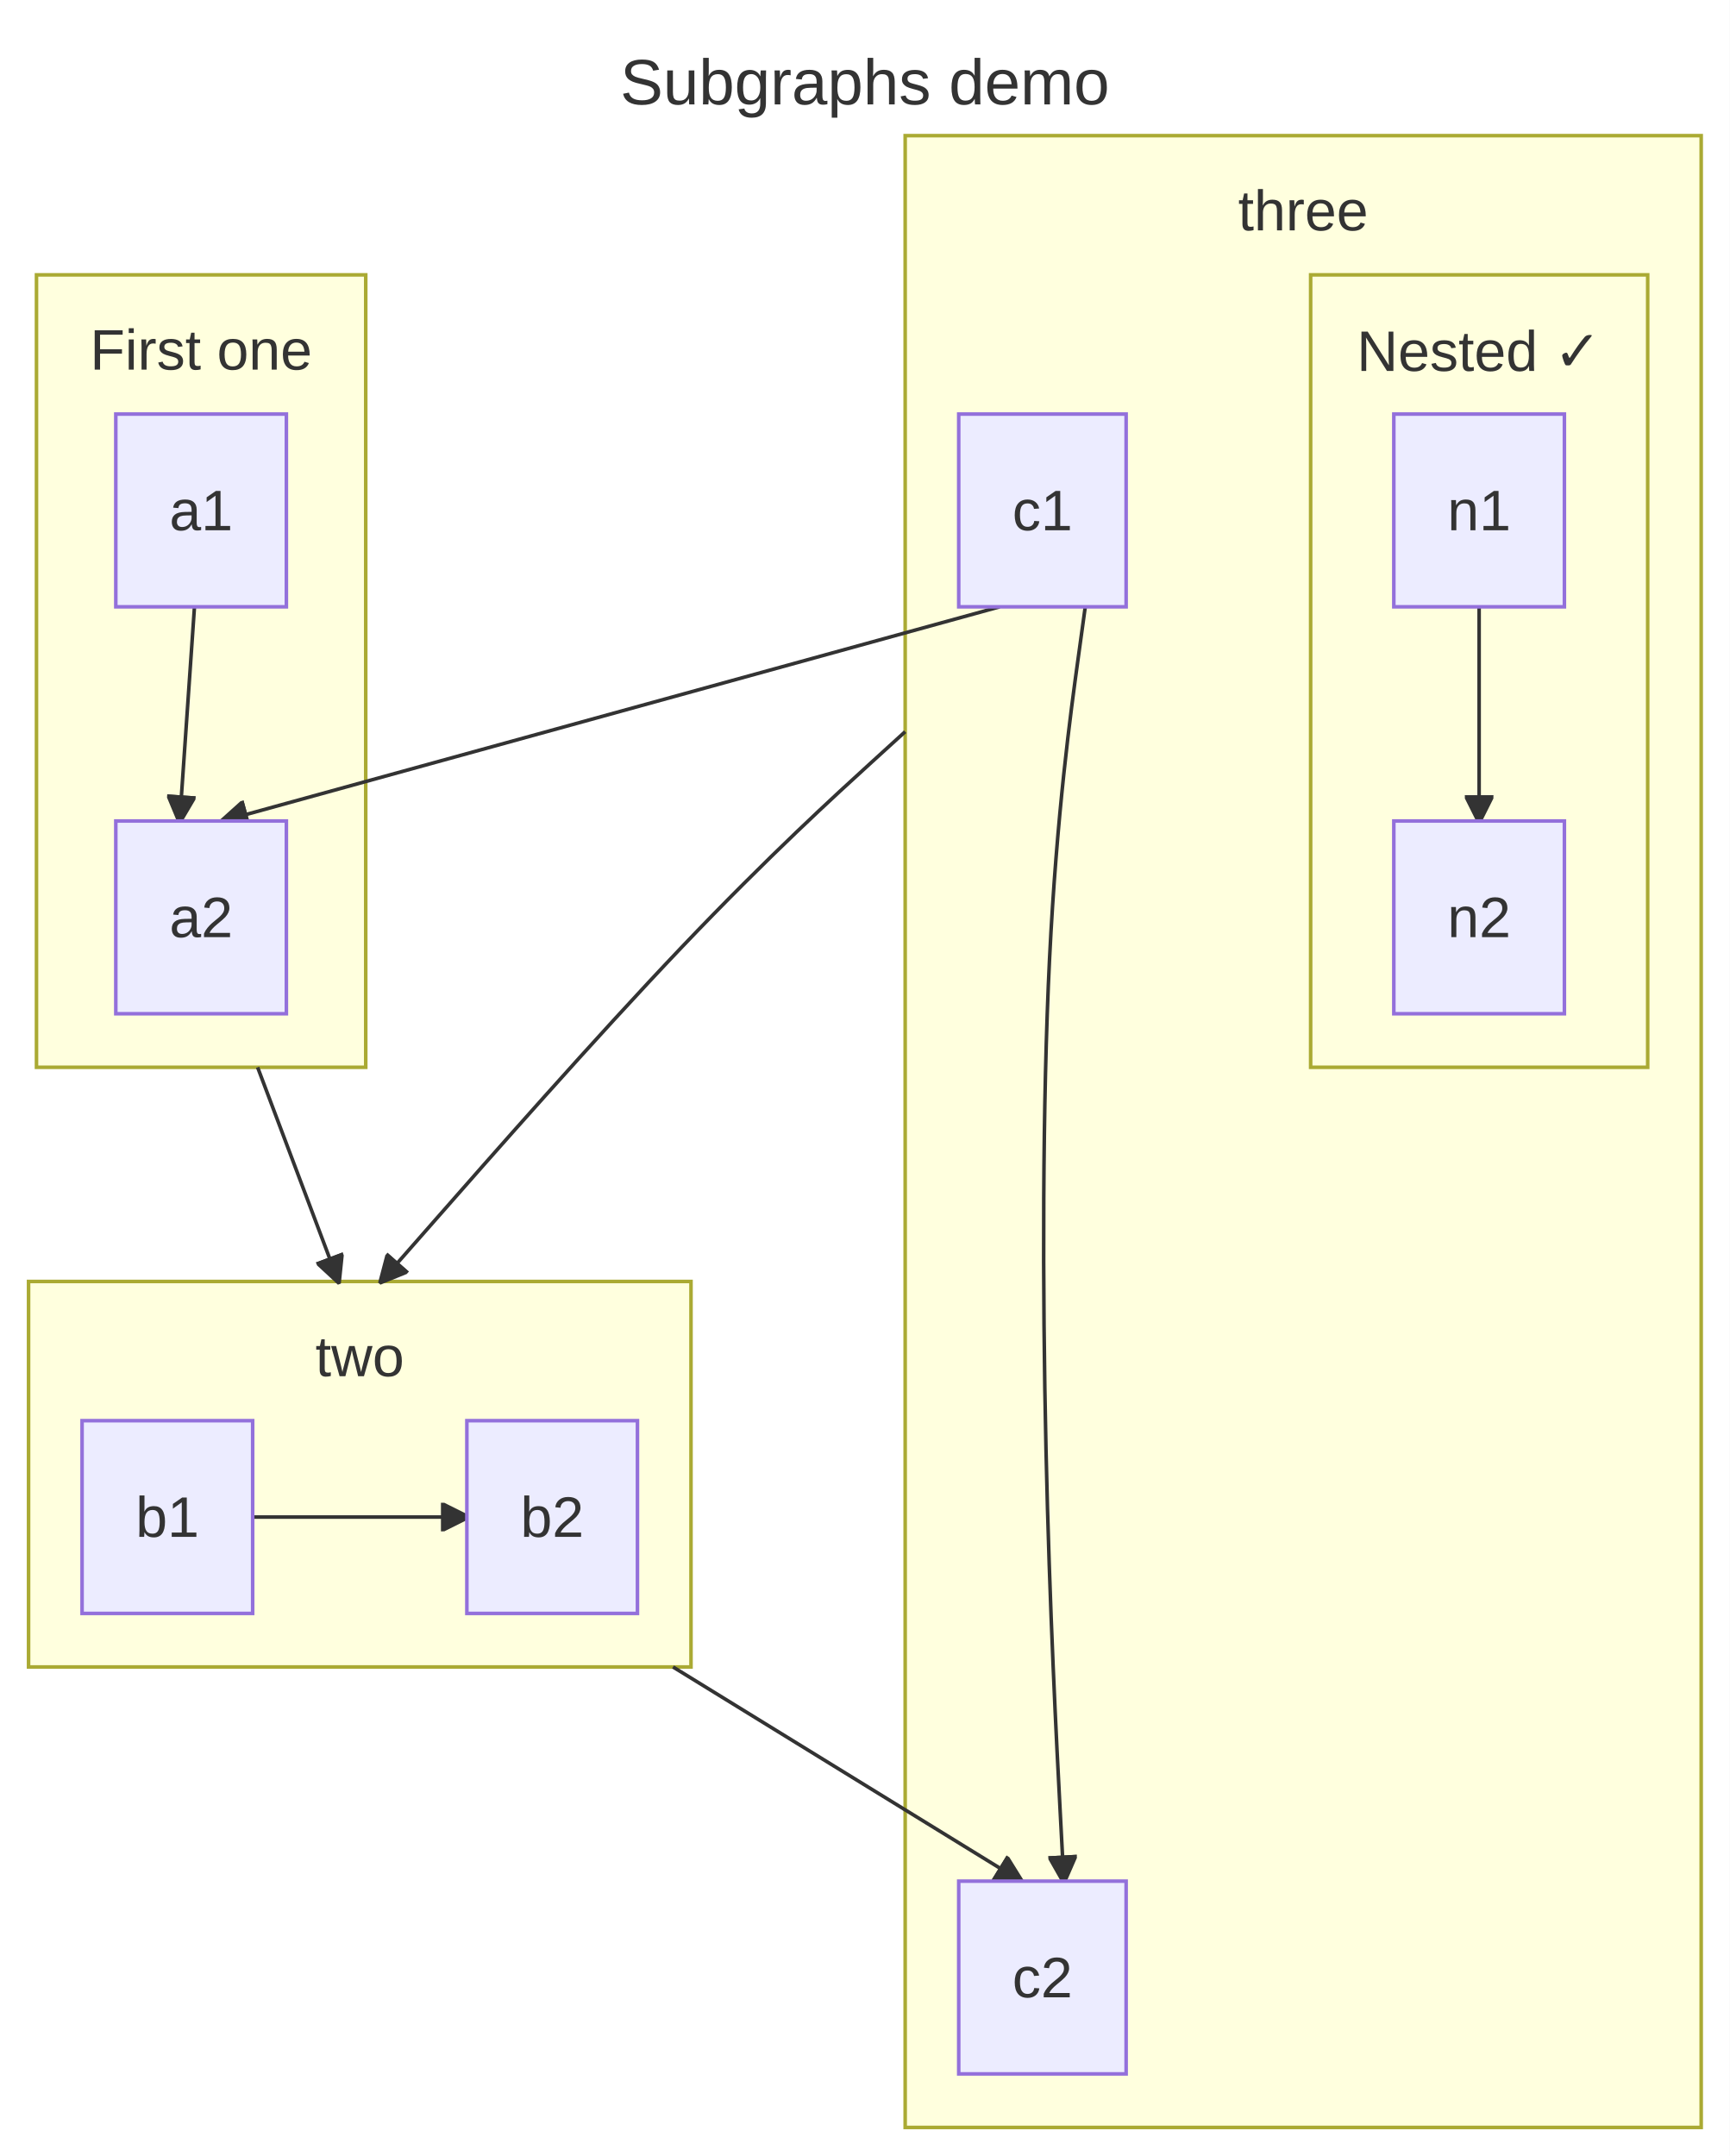
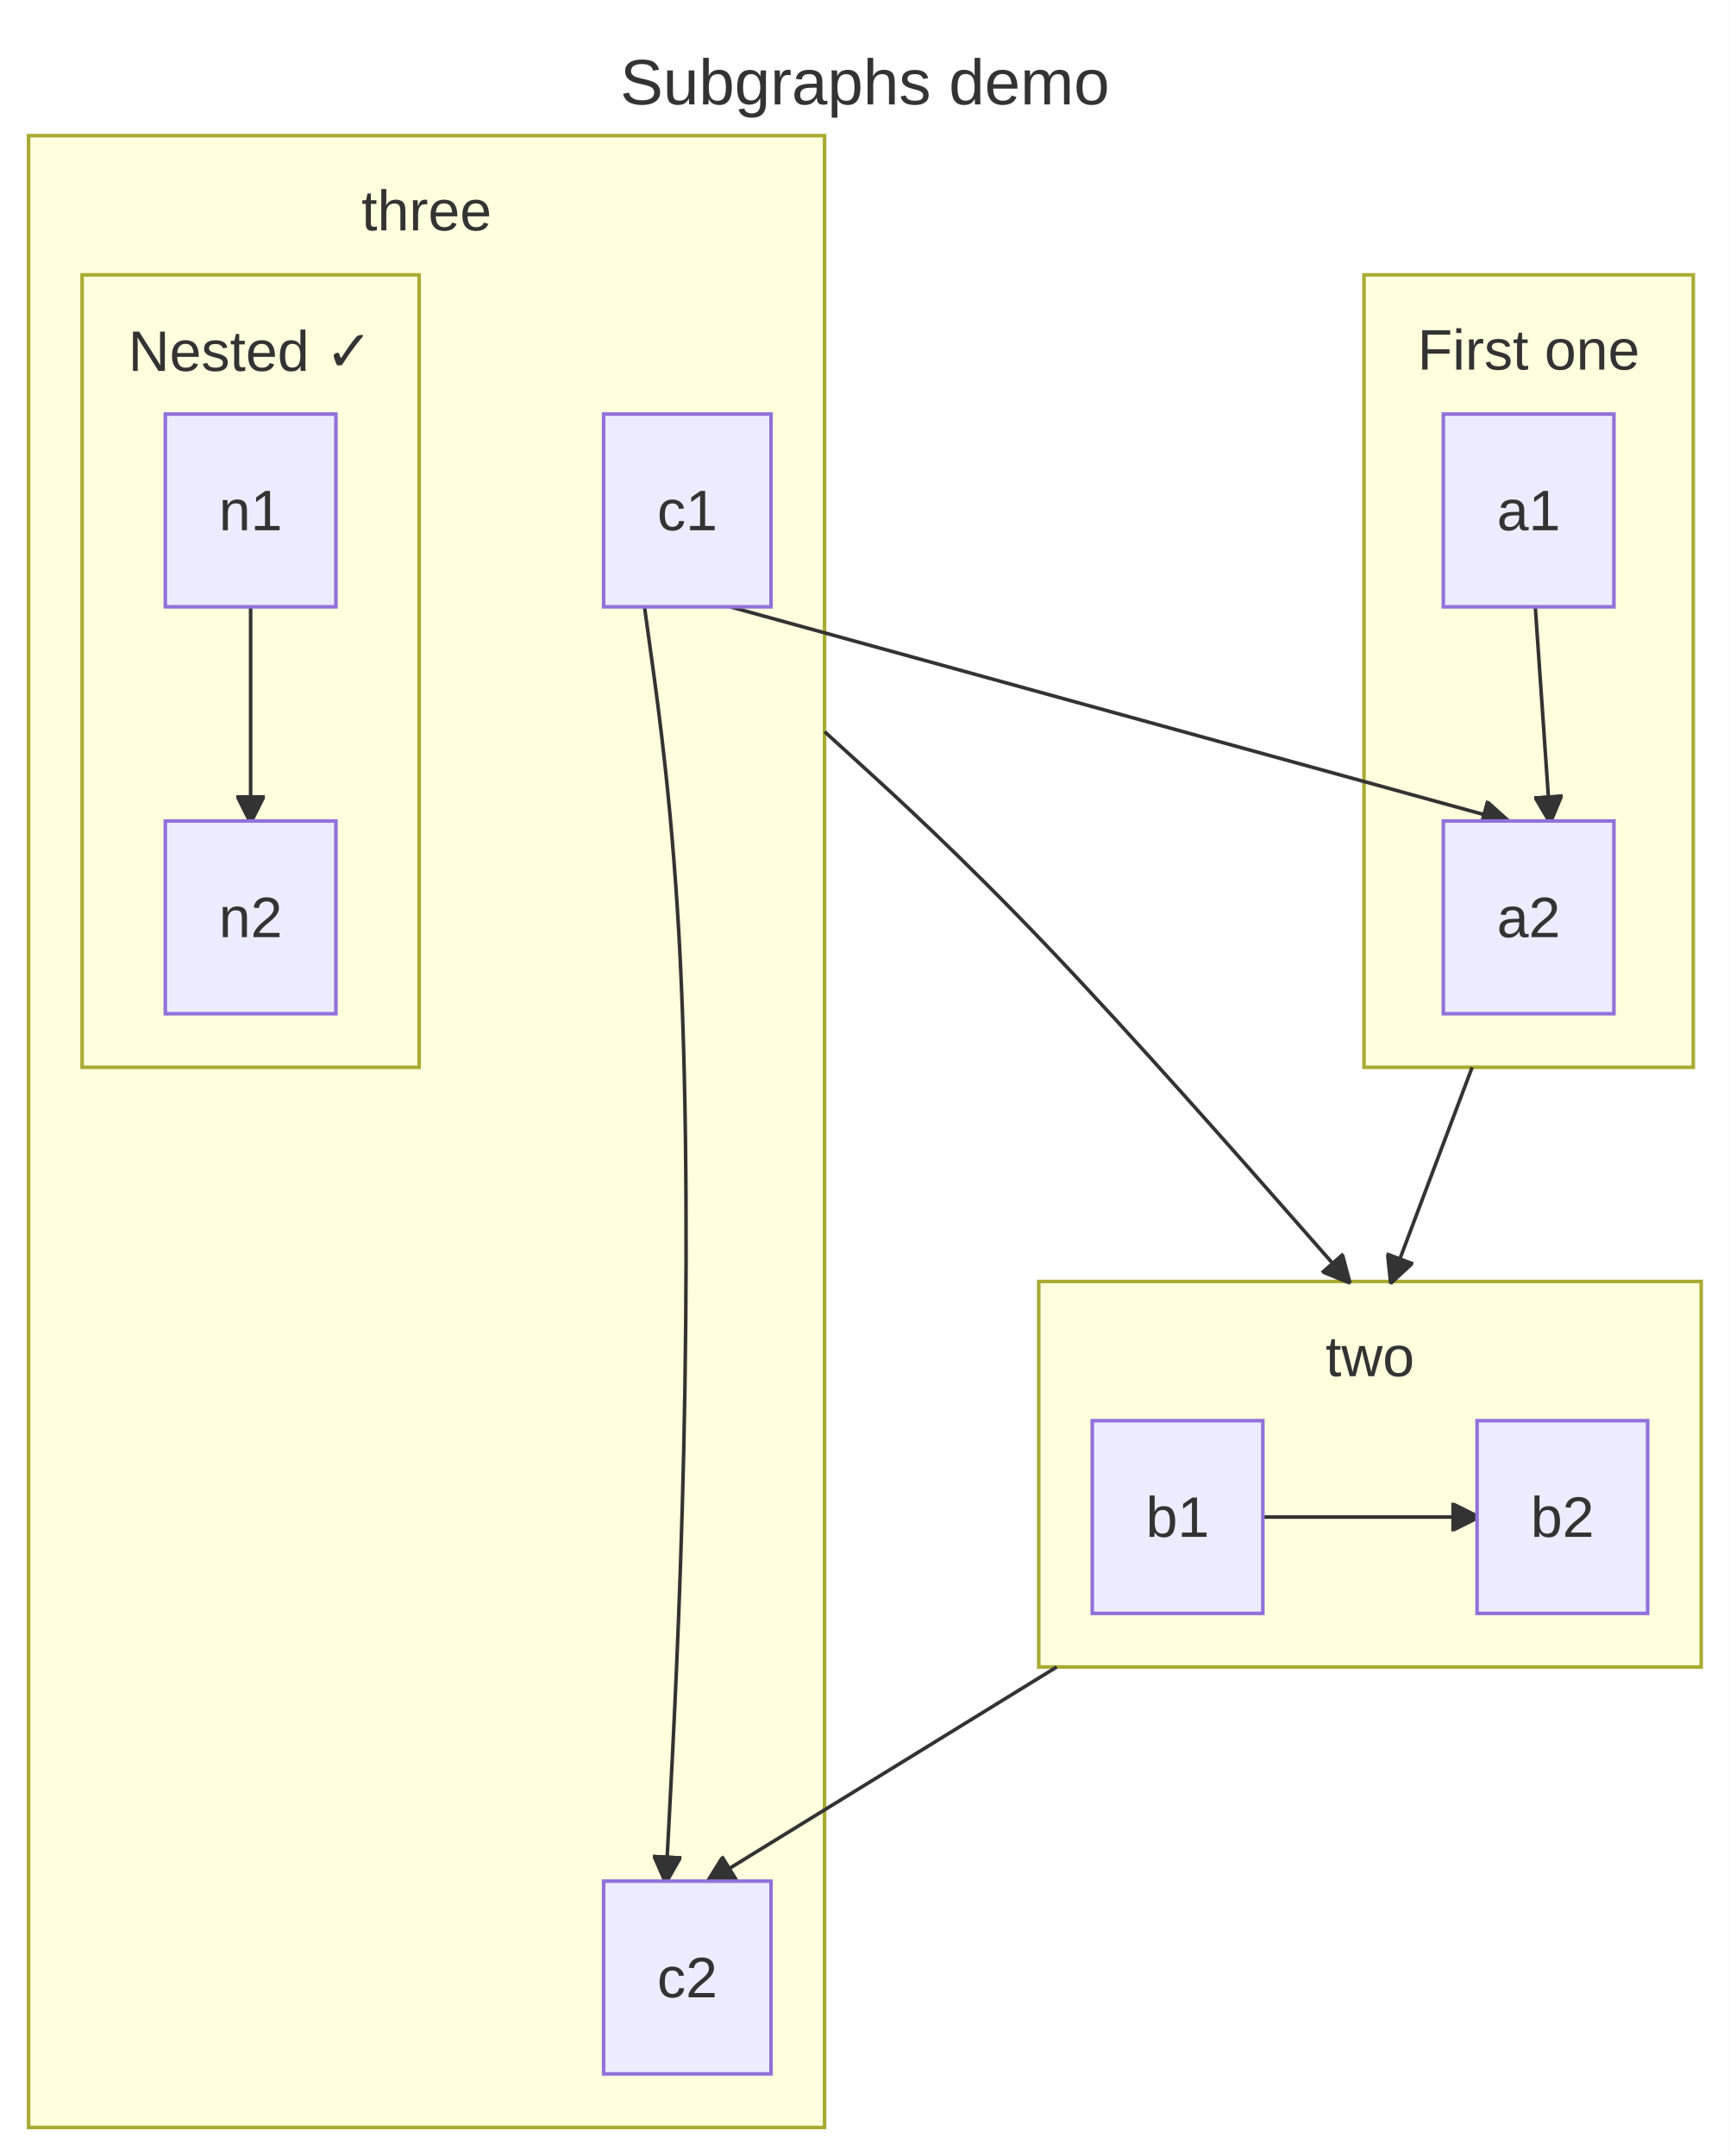
- <svg xmlns="http://www.w3.org/2000/svg" id="mermaid" class="flowchart" width="484.58" height="604" viewBox="-63.51 -38 484.58 604" role="graphics-document document" aria-roledescription="flowchart-v2">
+ <svg xmlns="http://www.w3.org/2000/svg" id="mermaid" class="flowchart" width="484.58" height="604" viewBox="-421.07 -38 484.58 604" role="graphics-document document" aria-roledescription="flowchart-v2">
  <style>#mermaid{font-family:"trebuchet ms",verdana,arial,sans-serif;font-size:16px;fill:#333;}#mermaid .node rect,#mermaid .node circle,#mermaid .node ellipse,#mermaid .node polygon,#mermaid .node path{fill:#ECECFF;stroke:#9370DB;stroke-width:1px;}#mermaid .flowchart-link{stroke:#333333;fill:none;stroke-width:1px;}#mermaid .thick{stroke-width:3.5px;}#mermaid .dotted{stroke-dasharray:3;}#mermaid .edgeLabel rect{fill:rgba(232,232,232,0.8);stroke:none;}#mermaid .cluster rect{fill:#ffffde;stroke:#aaaa33;stroke-width:1px;}#mermaid .marker{fill:#333333;stroke:#333333;}#mermaid text{fill:#333;text-anchor:middle;dominant-baseline:central;}#mermaid .title{font-size:18px;}</style>
  <defs>
    <marker id="mm-arrow-end" class="marker" viewBox="0 0 10 10" refX="9" refY="5" markerUnits="userSpaceOnUse" markerWidth="8" markerHeight="8" orient="auto">
      <path d="M 0 0 L 10 5 L 0 10 z" class="marker" />
    </marker>
    <marker id="mm-arrow-start" class="marker" viewBox="0 0 10 10" refX="1" refY="5" markerUnits="userSpaceOnUse" markerWidth="8" markerHeight="8" orient="auto">
      <path d="M 10 0 L 0 5 L 10 10 z" class="marker" />
    </marker>
    <marker id="mm-circle-end" class="marker" viewBox="0 0 10 10" refX="9" refY="5" markerUnits="userSpaceOnUse" markerWidth="10" markerHeight="10" orient="auto">
      <circle cx="5" cy="5" r="4" class="marker" />
    </marker>
    <marker id="mm-circle-start" class="marker" viewBox="0 0 10 10" refX="1" refY="5" markerUnits="userSpaceOnUse" markerWidth="10" markerHeight="10" orient="auto">
      <circle cx="5" cy="5" r="4" class="marker" />
    </marker>
    <marker id="mm-cross-end" class="marker" viewBox="0 0 11 11" refX="10" refY="5.5" markerUnits="userSpaceOnUse" markerWidth="11" markerHeight="11" orient="auto">
      <path d="M 1 1 L 10 10 M 10 1 L 1 10" class="marker" style="stroke-width:2px" />
    </marker>
    <marker id="mm-cross-start" class="marker" viewBox="0 0 11 11" refX="1" refY="5.5" markerUnits="userSpaceOnUse" markerWidth="11" markerHeight="11" orient="auto">
      <path d="M 1 1 L 10 10 M 10 1 L 1 10" class="marker" style="stroke-width:2px" />
    </marker>
  </defs>
-   <rect x="-63.51" y="-38" width="484.58" height="604" fill="white" />
-   <text class="title" x="178.78" y="-15">Subgraphs demo</text>
+   <rect x="-421.07" y="-38" width="484.58" height="604" fill="white" />
+   <text class="title" x="-178.78" y="-15">Subgraphs demo</text>
  <g class="root">
    <g class="clusters">
      <g class="cluster" id="one">
-         <rect x="-53.29" y="39" width="92.24" height="222" />
-         <text class="cluster-label" x="-7.17" y="60">First one</text>
+         <rect x="-38.95" y="39" width="92.24" height="222" />
+         <text class="cluster-label" x="7.17" y="60">First one</text>
      </g>
      <g class="cluster" id="two">
-         <rect x="-55.51" y="321" width="185.58" height="108" />
-         <text class="cluster-label" x="37.28" y="342">two</text>
+         <rect x="-130.07" y="321" width="185.58" height="108" />
+         <text class="cluster-label" x="-37.28" y="342">two</text>
      </g>
      <g class="cluster" id="three">
-         <rect x="190.07" y="0" width="223" height="558" />
-         <text class="cluster-label" x="301.57" y="21">three</text>
+         <rect x="-413.07" y="0" width="223" height="558" />
+         <text class="cluster-label" x="-301.57" y="21">three</text>
      </g>
      <g class="cluster" id="nested">
-         <rect x="303.66" y="39" width="94.42" height="222" />
-         <text class="cluster-label" x="350.86" y="60">Nested ✓</text>
+         <rect x="-398.07" y="39" width="94.42" height="222" />
+         <text class="cluster-label" x="-350.86" y="60">Nested ✓</text>
      </g>
    </g>
    <g class="edgePaths">
-       <path id="L_c1_a2_0" class="flowchart-link" d="M216.52,132L-1.17,192" marker-end="url(#mm-arrow-end)" />
-       <path id="L_a1_a2_1" class="flowchart-link" d="M-9.03,132L-13.17,192" marker-end="url(#mm-arrow-end)" />
-       <path id="L_b1_b2_2" class="flowchart-link" d="M7.28,387L67.28,387" marker-end="url(#mm-arrow-end)" />
-       <path id="L_c1_c2_3" class="flowchart-link" d="M240.52,132L238.52,146.5C236.52,161 232.52,190 230.52,230.5C228.52,271 228.52,323 229.52,368C230.52,413 232.52,451 233.52,470L234.52,489" marker-end="url(#mm-arrow-end)" />
-       <path id="L_n1_n2_4" class="flowchart-link" d="M350.86,132L350.86,192" marker-end="url(#mm-arrow-end)" />
-       <path id="L_one_two_5" class="flowchart-link" d="M8.66,261L31.28,321" marker-end="url(#mm-arrow-end)" />
-       <path id="L_three_two_6" class="flowchart-link" d="M190.07,166.98L180.54,175.65C171.01,184.32 151.96,201.66 127.49,227.33C103.03,253 73.15,287 58.22,304L43.28,321" marker-end="url(#mm-arrow-end)" />
-       <path id="L_two_c2_7" class="flowchart-link" d="M125.03,429L222.52,489" marker-end="url(#mm-arrow-end)" />
+       <path id="L_c1_a2_0" class="flowchart-link" d="M-216.52,132L1.17,192" marker-end="url(#mm-arrow-end)" />
+       <path id="L_a1_a2_1" class="flowchart-link" d="M9.03,132L13.17,192" marker-end="url(#mm-arrow-end)" />
+       <path id="L_b1_b2_2" class="flowchart-link" d="M-67.28,387L-7.28,387" marker-end="url(#mm-arrow-end)" />
+       <path id="L_c1_c2_3" class="flowchart-link" d="M-240.52,132L-238.52,146.5C-236.52,161 -232.52,190 -230.52,230.5C-228.52,271 -228.52,323 -229.52,368C-230.52,413 -232.52,451 -233.52,470L-234.52,489" marker-end="url(#mm-arrow-end)" />
+       <path id="L_n1_n2_4" class="flowchart-link" d="M-350.86,132L-350.86,192" marker-end="url(#mm-arrow-end)" />
+       <path id="L_one_two_5" class="flowchart-link" d="M-8.66,261L-31.28,321" marker-end="url(#mm-arrow-end)" />
+       <path id="L_three_two_6" class="flowchart-link" d="M-190.07,166.98L-180.54,175.65C-171.01,184.32 -151.96,201.66 -127.49,227.33C-103.03,253 -73.15,287 -58.22,304L-43.28,321" marker-end="url(#mm-arrow-end)" />
+       <path id="L_two_c2_7" class="flowchart-link" d="M-125.03,429L-222.52,489" marker-end="url(#mm-arrow-end)" />
    </g>
    <g class="edgeLabels" />
    <g class="nodes">
-       <g class="node default" id="flowchart-c1-0" transform="translate(228.52,105)">
+       <g class="node default" id="flowchart-c1-0" transform="translate(-228.52,105)">
        <rect x="-23.45" y="-27" width="46.9" height="54" />
        <text class="nodeLabel" x="0" y="0">c1</text>
      </g>
-       <g class="node default" id="flowchart-a2-1" transform="translate(-7.17,219)">
+       <g class="node default" id="flowchart-a2-1" transform="translate(7.17,219)">
        <rect x="-23.9" y="-27" width="47.79" height="54" />
        <text class="nodeLabel" x="0" y="0">a2</text>
      </g>
-       <g class="node default" id="flowchart-a1-2" transform="translate(-7.17,105)">
+       <g class="node default" id="flowchart-a1-2" transform="translate(7.17,105)">
        <rect x="-23.9" y="-27" width="47.79" height="54" />
        <text class="nodeLabel" x="0" y="0">a1</text>
      </g>
-       <g class="node default" id="flowchart-b1-3" transform="translate(-16.62,387)">
+       <g class="node default" id="flowchart-b1-3" transform="translate(-91.18,387)">
        <rect x="-23.9" y="-27" width="47.79" height="54" />
        <text class="nodeLabel" x="0" y="0">b1</text>
      </g>
-       <g class="node default" id="flowchart-b2-4" transform="translate(91.18,387)">
+       <g class="node default" id="flowchart-b2-4" transform="translate(16.62,387)">
        <rect x="-23.9" y="-27" width="47.79" height="54" />
        <text class="nodeLabel" x="0" y="0">b2</text>
      </g>
-       <g class="node default" id="flowchart-c2-5" transform="translate(228.52,516)">
+       <g class="node default" id="flowchart-c2-5" transform="translate(-228.52,516)">
        <rect x="-23.45" y="-27" width="46.9" height="54" />
        <text class="nodeLabel" x="0" y="0">c2</text>
      </g>
-       <g class="node default" id="flowchart-n1-6" transform="translate(350.86,105)">
+       <g class="node default" id="flowchart-n1-6" transform="translate(-350.86,105)">
        <rect x="-23.9" y="-27" width="47.79" height="54" />
        <text class="nodeLabel" x="0" y="0">n1</text>
      </g>
-       <g class="node default" id="flowchart-n2-7" transform="translate(350.86,219)">
+       <g class="node default" id="flowchart-n2-7" transform="translate(-350.86,219)">
        <rect x="-23.9" y="-27" width="47.79" height="54" />
        <text class="nodeLabel" x="0" y="0">n2</text>
      </g>
    </g>
  </g>
</svg>
